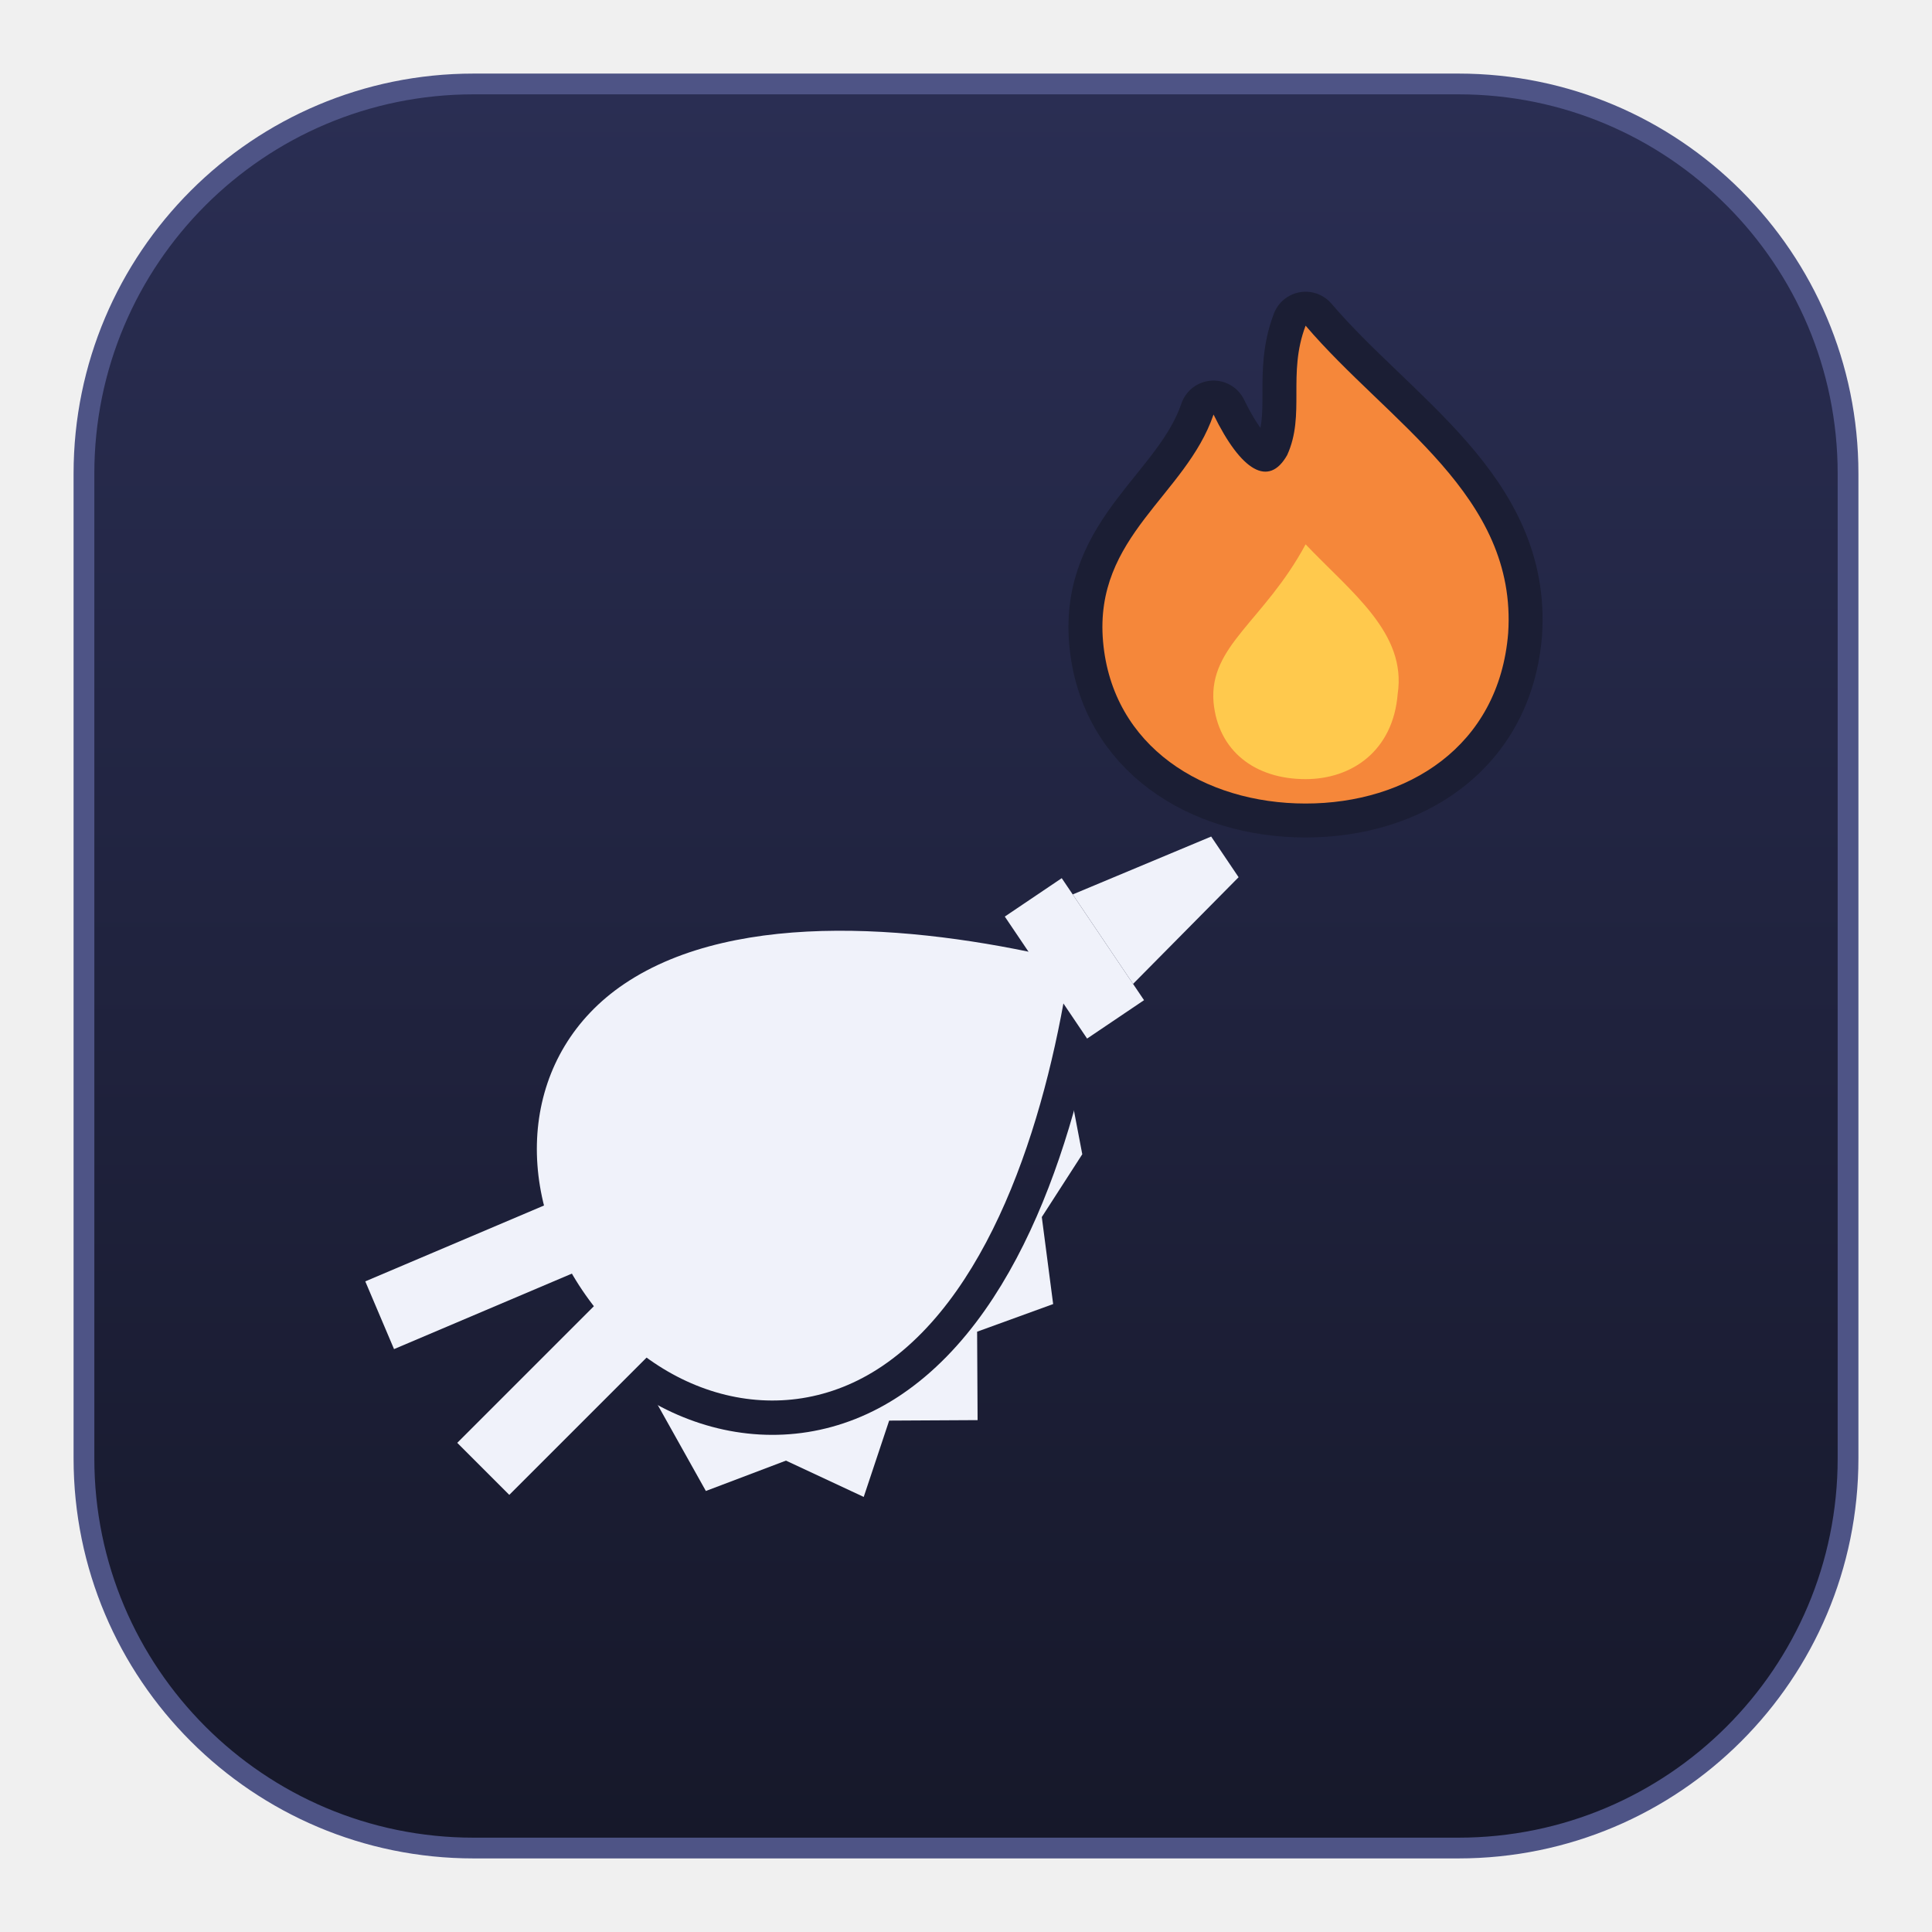
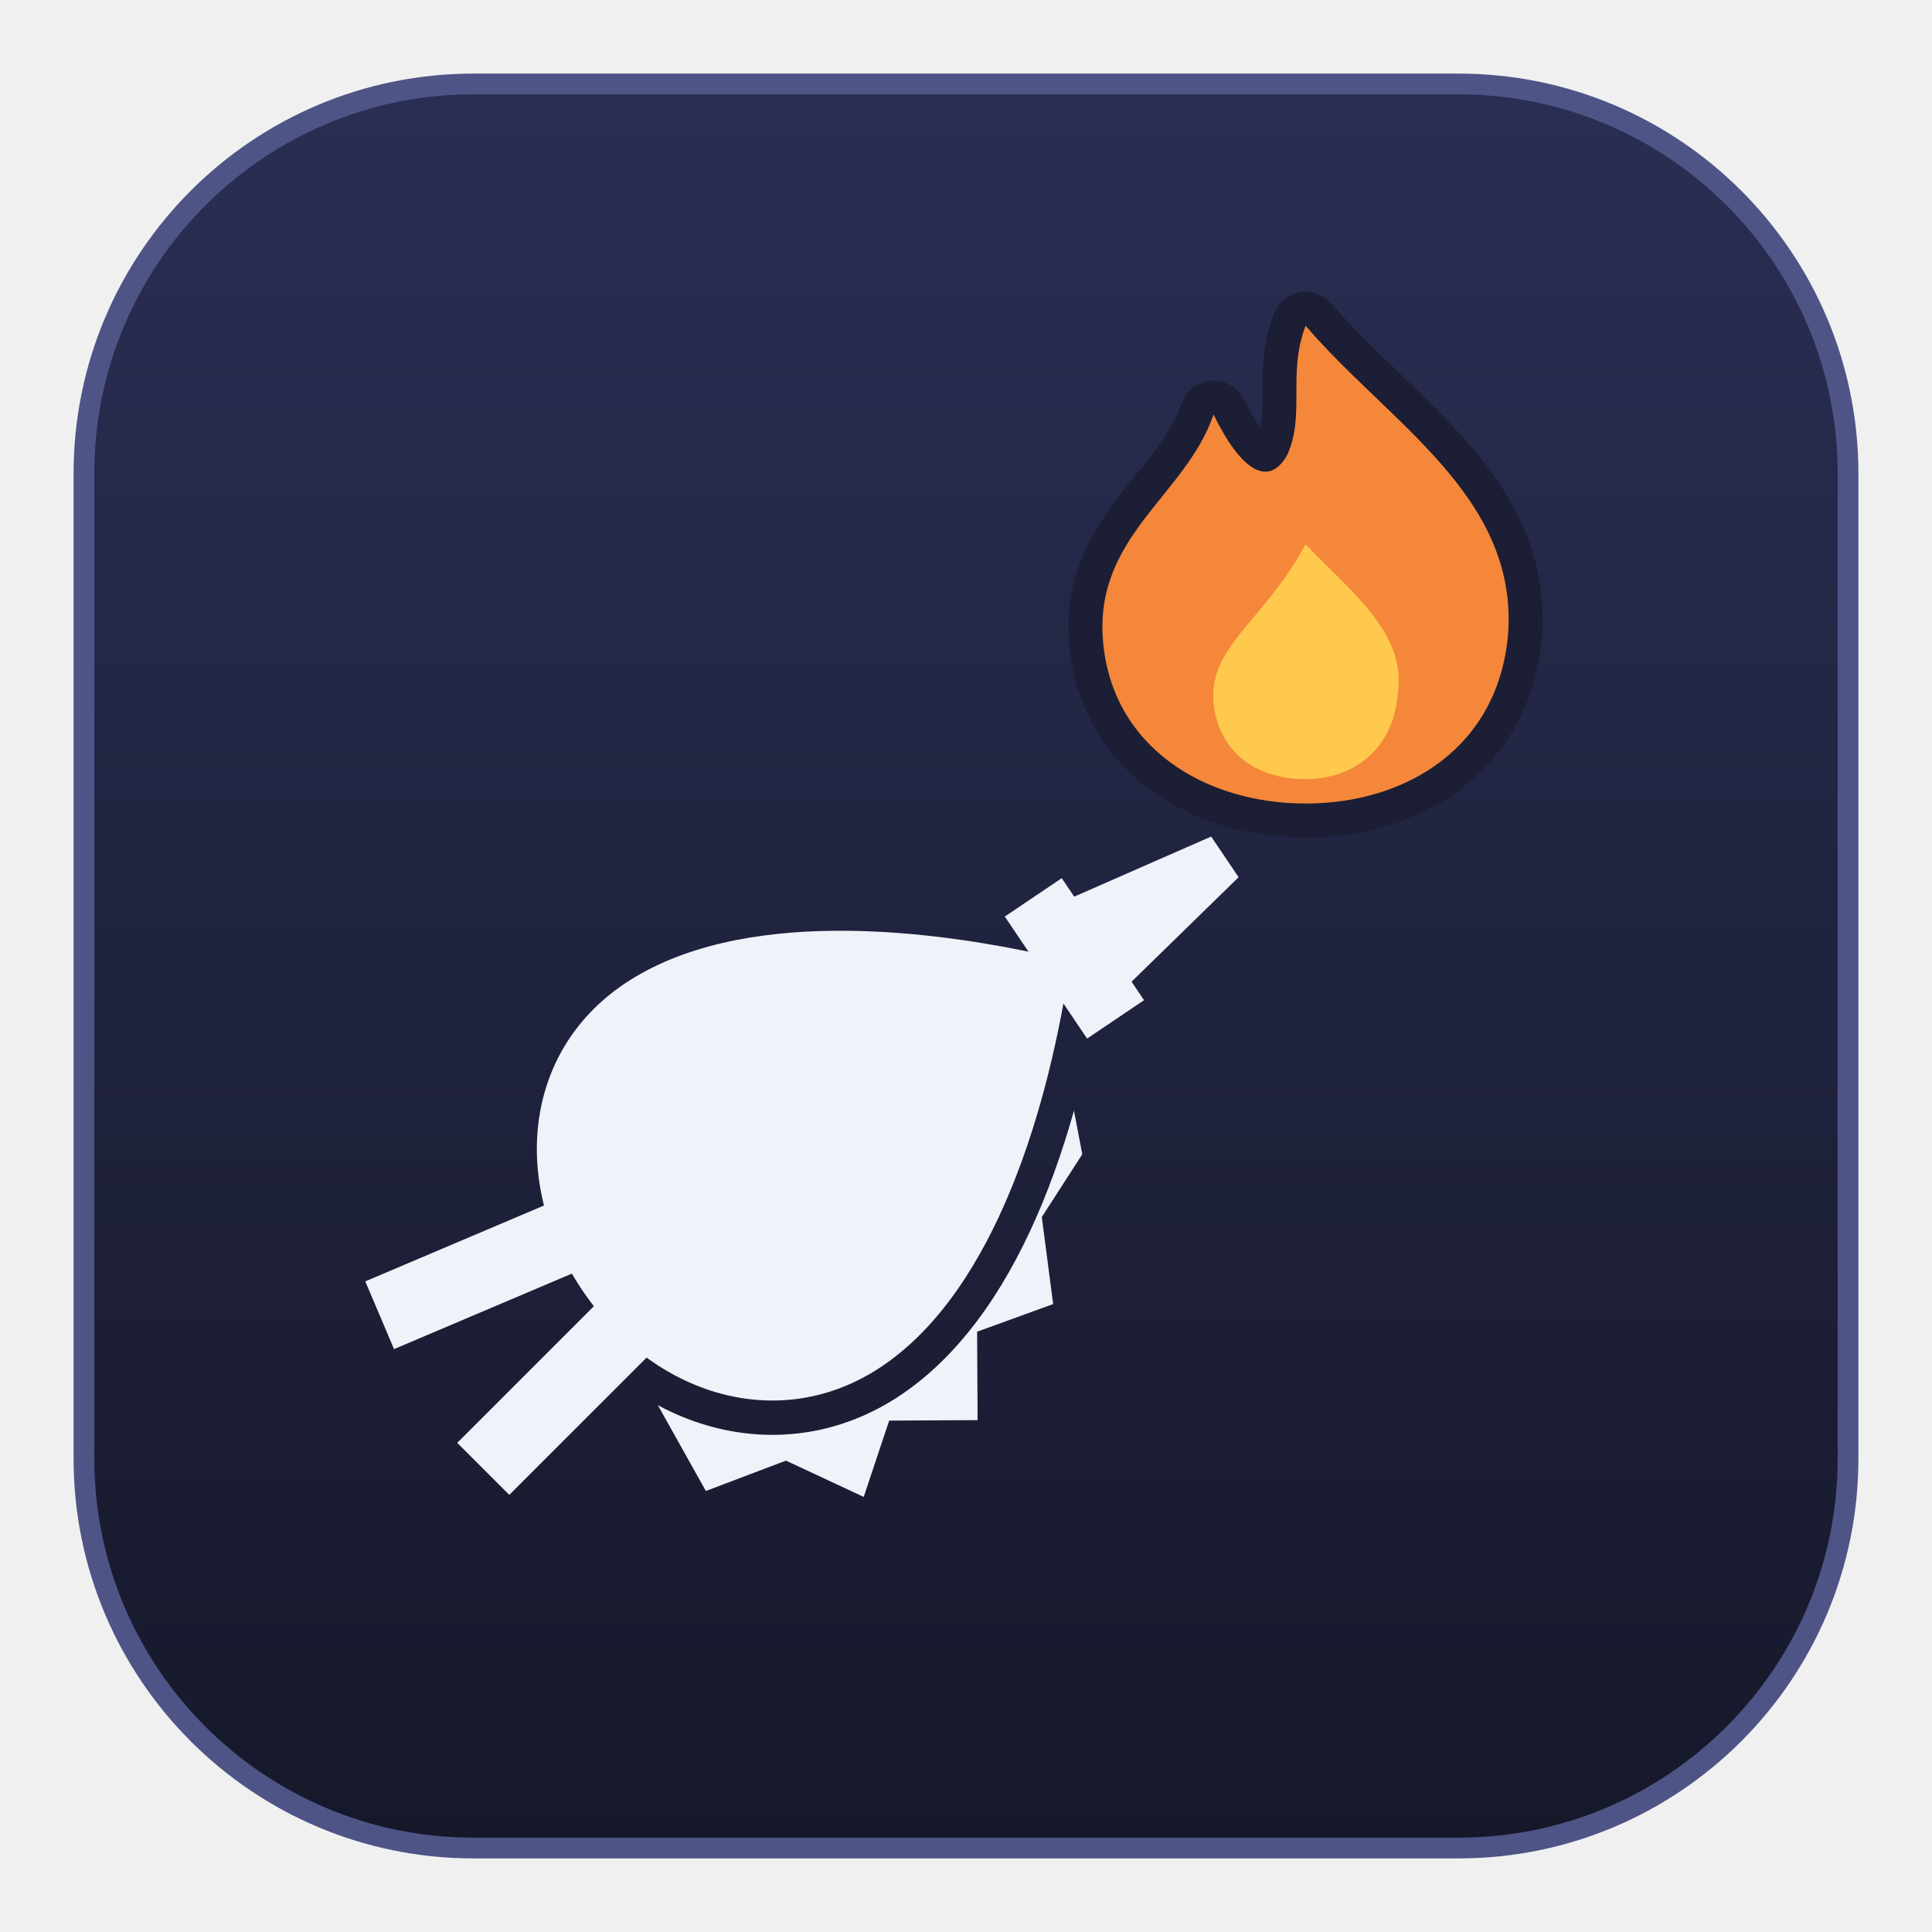
<svg xmlns="http://www.w3.org/2000/svg" viewBox="0 0 512 512" width="512" height="512">
  <defs>
    <linearGradient id="tile" x1="0" y1="0" x2="0" y2="1">
      <stop offset="0" stop-color="#2A2E53" />
      <stop offset="1" stop-color="#16182A" />
    </linearGradient>
    <path id="board" d="M0 -74 C22 -54 47 -24 47 4 C47 29 26 46 0 46 C-26 46 -47 29 -47 4 C-47 -24 -22 -54 0 -74 Z" />
    <mask id="leatherCut" maskUnits="userSpaceOnUse" x="-200" y="-200" width="400" height="400">
      <rect x="-200" y="-200" width="400" height="400" fill="#fff" />
      <use href="#board" fill="#000" stroke="#000" stroke-width="14" />
    </mask>
  </defs>
  <rect x="22.25" y="22.25" width="467.5" height="467.5" rx="103.25" fill="url(#tile)" stroke="#4E5486" stroke-width="5.5" />
  <g transform="translate(346 170) scale(1.22)">
    <path d="M 0 -68.6 C 18 -47.5 46 -31.7 44 -1.8 C 42 22.9 22 35.2 0 35.2 C -22 35.2 -42 22.9 -44 0 C -46 -22.9 -26 -31.7 -20 -49.3 C -14 -37 -8 -33.4 -4 -40.5 C 0 -49.3 -4 -58.1 0 -68.6 Z" fill="none" stroke="#1B1E34" stroke-width="14.75" stroke-linejoin="round" />
    <path d="M 0 -68.6 C 18 -47.5 46 -31.7 44 -1.8 C 42 22.9 22 35.2 0 35.2 C -22 35.2 -42 22.9 -44 0 C -46 -22.9 -26 -31.7 -20 -49.3 C -14 -37 -8 -33.4 -4 -40.5 C 0 -49.3 -4 -58.1 0 -68.6 Z" fill="#F5873A" />
    <path d="M 0 -21.1 C 10 -10.6 22 -1.8 20 11.4 C 19 23.8 10 29.9 0 29.9 C -11 29.9 -19 23.8 -20 13.2 C -21 0.9 -9 -4.4 0 -21.1 Z" fill="#FFC94D" />
  </g>
  <g fill="#F0F2FA" transform="translate(203.9 308.5) rotate(56) scale(1.3)">
    <polygon mask="url(#leatherCut)" points="6,-66 34,-54 40,-40 56,-32 52,-16 67,-6 57,9 67,22 52,31 48,48 0,44 0,-60" />
    <use href="#board" />
    <polygon points="-18,40 -3,40 -3,84 -18,84" transform="rotate(11 -10 40)" />
    <polygon points="3,40 18,40 18,84 3,84" transform="rotate(-11 10 40)" />
    <polygon points="-15,-82 15,-82 15,-68 -15,-68" />
-     <polygon points="-11,-82 11,-82 5,-112 -5,-112" />
+     <polygon points="-11,-79 11,-79 5,-112 -5,-112" />
  </g>
</svg>
